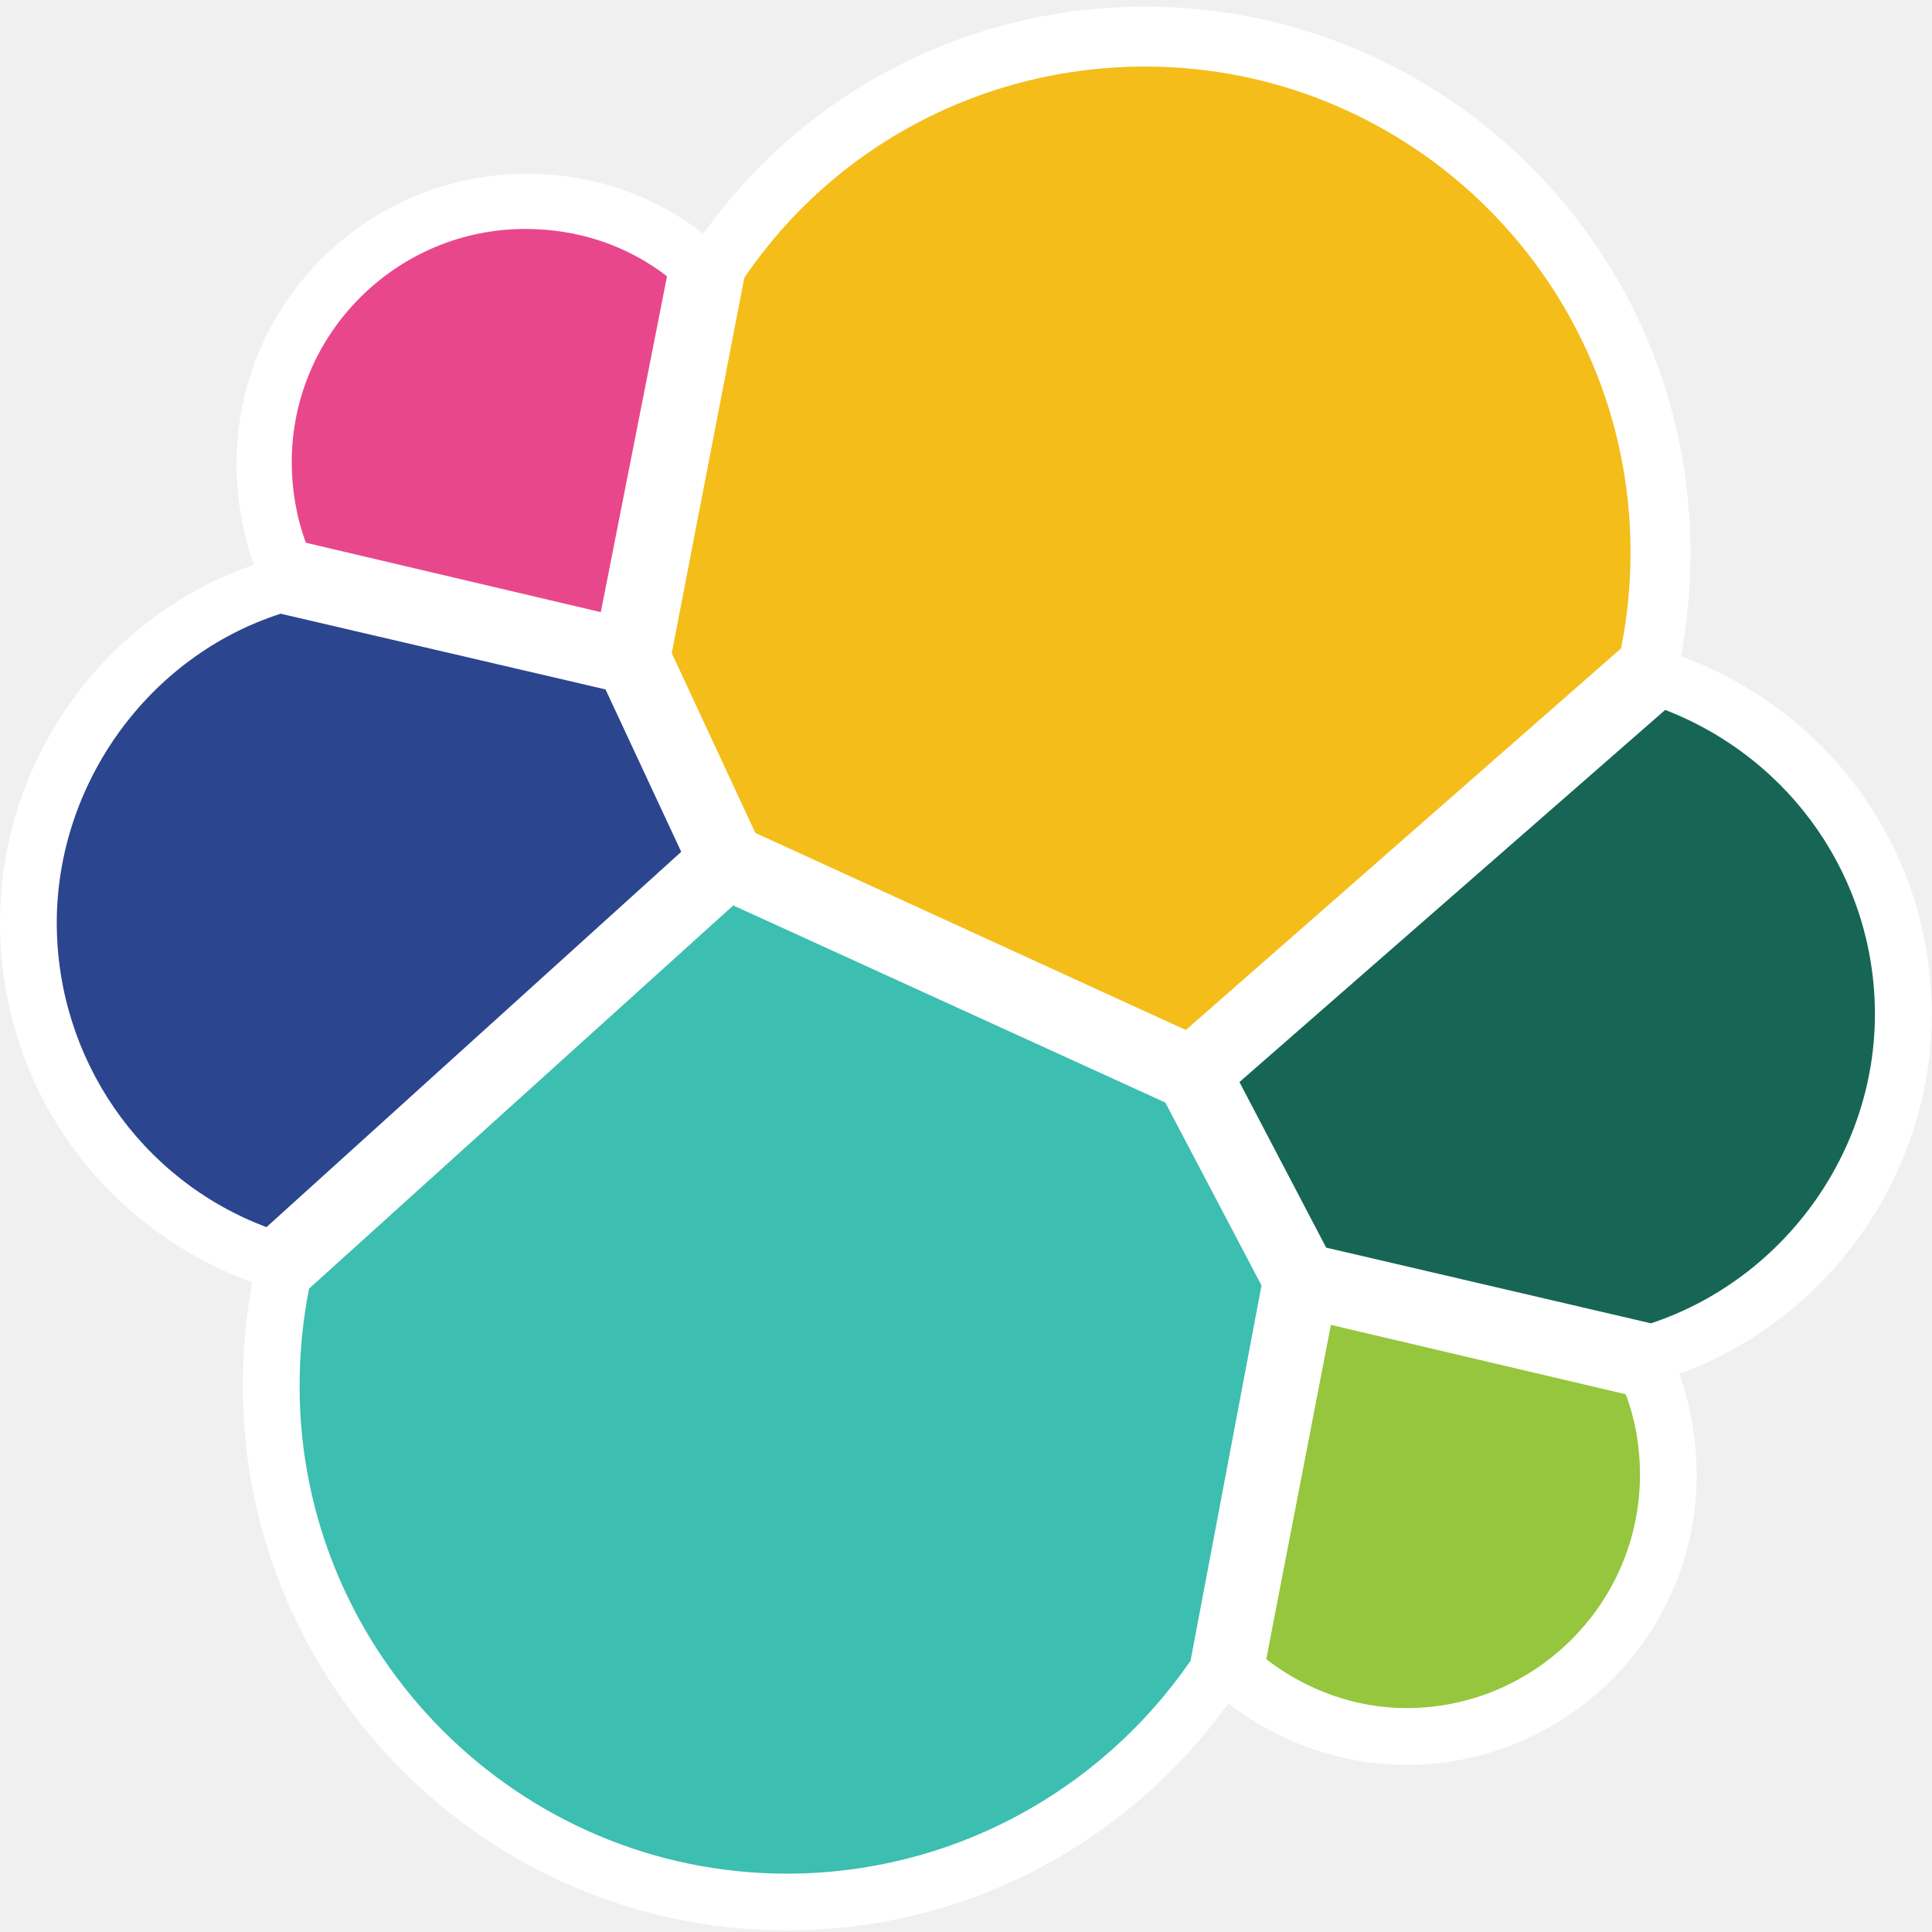
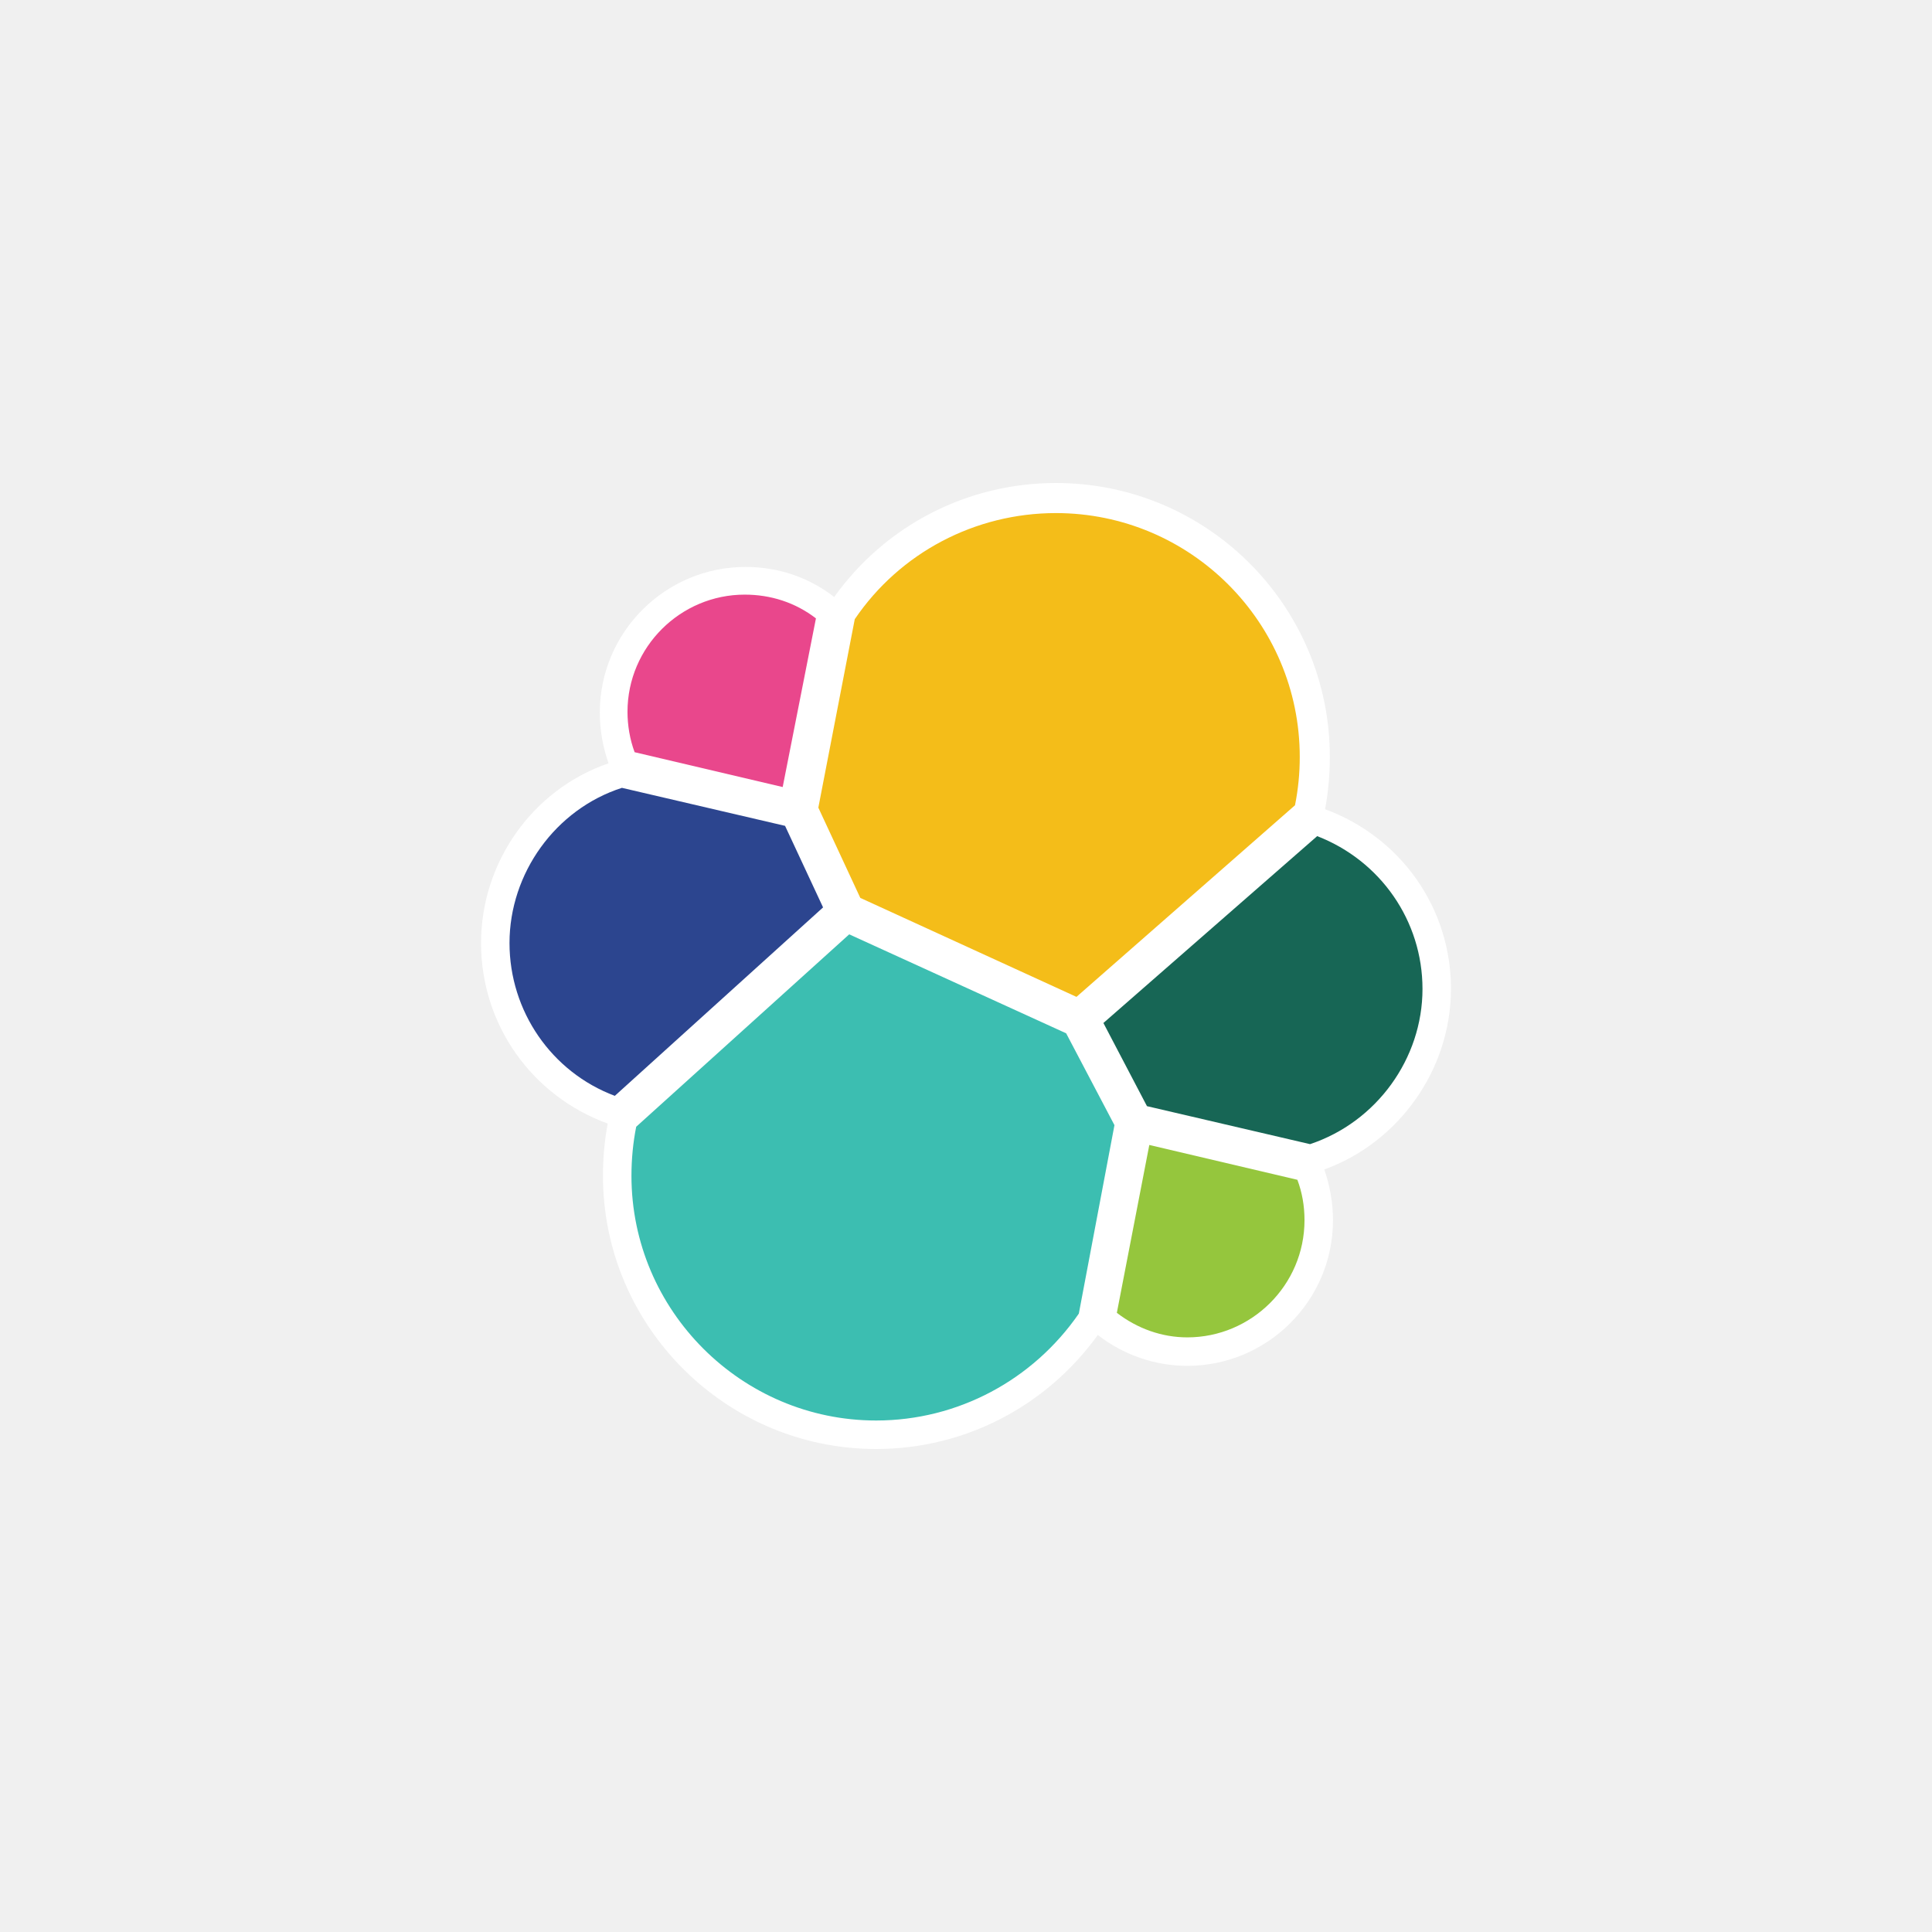
- <svg xmlns="http://www.w3.org/2000/svg" width="2500" height="2500" viewBox="0 0 256 256" preserveAspectRatio="xMinYMin meet">
-   <path d="M255.96 134.393c0-21.521-13.373-40.117-33.223-47.43a75.239 75.239 0 0 0 1.253-13.791c0-39.909-32.386-72.295-72.295-72.295-23.193 0-44.923 11.074-58.505 30.088-6.686-5.224-14.835-7.94-23.402-7.94-21.104 0-38.446 17.133-38.446 38.446 0 4.597.836 9.194 2.298 13.373C13.582 81.739 0 100.962 0 122.274c0 21.522 13.373 40.327 33.431 47.64-.835 4.388-1.253 8.985-1.253 13.79 0 39.7 32.386 72.087 72.086 72.087 23.402 0 44.924-11.283 58.505-30.088 6.686 5.223 15.044 8.149 23.611 8.149 21.104 0 38.446-17.134 38.446-38.446 0-4.597-.836-9.194-2.298-13.373 19.64-7.104 33.431-26.327 33.431-47.64z" fill="#FFF" />
-   <path d="M100.085 110.364l57.043 26.119 57.669-50.565a64.312 64.312 0 0 0 1.253-12.746c0-35.52-28.834-64.355-64.355-64.355-21.313 0-41.162 10.447-53.072 27.998l-9.612 49.73 11.074 23.82z" fill="#F4BD19" />
-   <path d="M40.953 170.75c-.835 4.179-1.253 8.567-1.253 12.955 0 35.52 29.043 64.564 64.564 64.564 21.522 0 41.372-10.656 53.49-28.208l9.403-49.729-12.746-24.238-57.251-26.118-56.207 50.774z" fill="#3CBEB1" />
-   <path d="M40.536 71.918l39.073 9.194 8.775-44.506c-5.432-4.179-11.91-6.268-18.805-6.268-16.925 0-30.924 13.79-30.924 30.924 0 3.552.627 7.313 1.88 10.656z" fill="#E9478C" />
-   <path d="M37.192 81.32c-17.551 5.642-29.67 22.567-29.67 40.954 0 17.97 11.074 34.059 27.79 40.327l54.953-49.73-10.03-21.52-43.043-10.03z" fill="#2C458F" />
-   <path d="M167.784 219.852c5.432 4.18 11.91 6.478 18.596 6.478 16.925 0 30.924-13.79 30.924-30.924 0-3.761-.627-7.314-1.88-10.657l-39.073-9.193-8.567 44.296z" fill="#95C63D" />
-   <path d="M175.724 165.317l43.043 10.03c17.551-5.85 29.67-22.566 29.67-40.954 0-17.97-11.074-33.849-27.79-40.326l-56.415 49.311 11.492 21.94z" fill="#176655" />
+ <svg xmlns="http://www.w3.org/2000/svg" version="1.1" id="Layer_1" x="0px" y="0px" viewBox="0 0 100 100" style="enable-background:new 0 0 100 100;" xml:space="preserve">
+   <style type="text/css">
+ 	.st0{fill:#FFFFFF;}
+ 	.st1{fill:#F4BD19;}
+ 	.st2{fill:#3CBEB1;}
+ 	.st3{fill:#E9478C;}
+ 	.st4{fill:#2C458F;}
+ 	.st5{fill:#95C63D;}
+ 	.st6{fill:#176655;}
+ </style>
+   <g>
+     <path class="st0" d="M75.103,51.188c0-4.221-2.623-7.869-6.517-9.303   c0.165-0.892,0.247-1.798,0.246-2.705C68.832,31.352,62.48,25,54.652,25   c-4.549,0-8.811,2.172-11.475,5.902c-1.311-1.025-2.91-1.557-4.59-1.557   c-4.139,0-7.541,3.361-7.541,7.541c0,0.902,0.164,1.803,0.451,2.623   c-3.934,1.352-6.598,5.123-6.598,9.303c0,4.221,2.623,7.91,6.557,9.344   c-0.164,0.861-0.246,1.762-0.246,2.705C31.209,68.647,37.561,75,45.348,75   c4.59,0,8.812-2.213,11.475-5.902c1.311,1.024,2.951,1.598,4.631,1.598   c4.139,0,7.541-3.361,7.541-7.541c0-0.902-0.164-1.803-0.451-2.623   c3.852-1.393,6.557-5.164,6.557-9.344L75.103,51.188z" />
+     <path class="st1" d="M44.529,46.475l11.189,5.123l11.311-9.918   c0.165-0.823,0.247-1.661,0.246-2.5c0-6.967-5.656-12.623-12.623-12.623   c-4.18,0-8.074,2.049-10.41,5.492l-1.885,9.754l2.172,4.672V46.475z" />
+     <path class="st2" d="M32.93,58.32c-0.164,0.82-0.246,1.68-0.246,2.541   c0,6.967,5.697,12.664,12.664,12.664c4.221,0,8.115-2.09,10.492-5.533   l1.844-9.754l-2.5-4.754l-11.229-5.123l-11.025,9.959H32.93z" />
+     <path class="st3" d="M32.848,38.934l7.664,1.803l1.721-8.73   c-1.065-0.82-2.336-1.229-3.688-1.229c-3.32,0-6.066,2.705-6.066,6.066   c0,0.697,0.123,1.434,0.369,2.09H32.848z" />
+     <path class="st4" d="M32.192,40.778c-3.443,1.107-5.82,4.426-5.82,8.033   c0,3.525,2.172,6.68,5.451,7.91l10.779-9.754l-1.967-4.221l-8.443-1.967V40.778z   " />
+     <path class="st5" d="M57.807,67.951c1.065,0.82,2.336,1.271,3.648,1.271   c3.32,0,6.066-2.705,6.066-6.066c0-0.738-0.123-1.435-0.369-2.09l-7.664-1.803   l-1.68,8.688V67.951z" />
+     <path class="st6" d="M59.365,57.254l8.443,1.967c3.443-1.147,5.82-4.426,5.82-8.033   c0-3.525-2.172-6.639-5.451-7.91l-11.065,9.672l2.254,4.303V57.254z" />
+   </g>
</svg>
